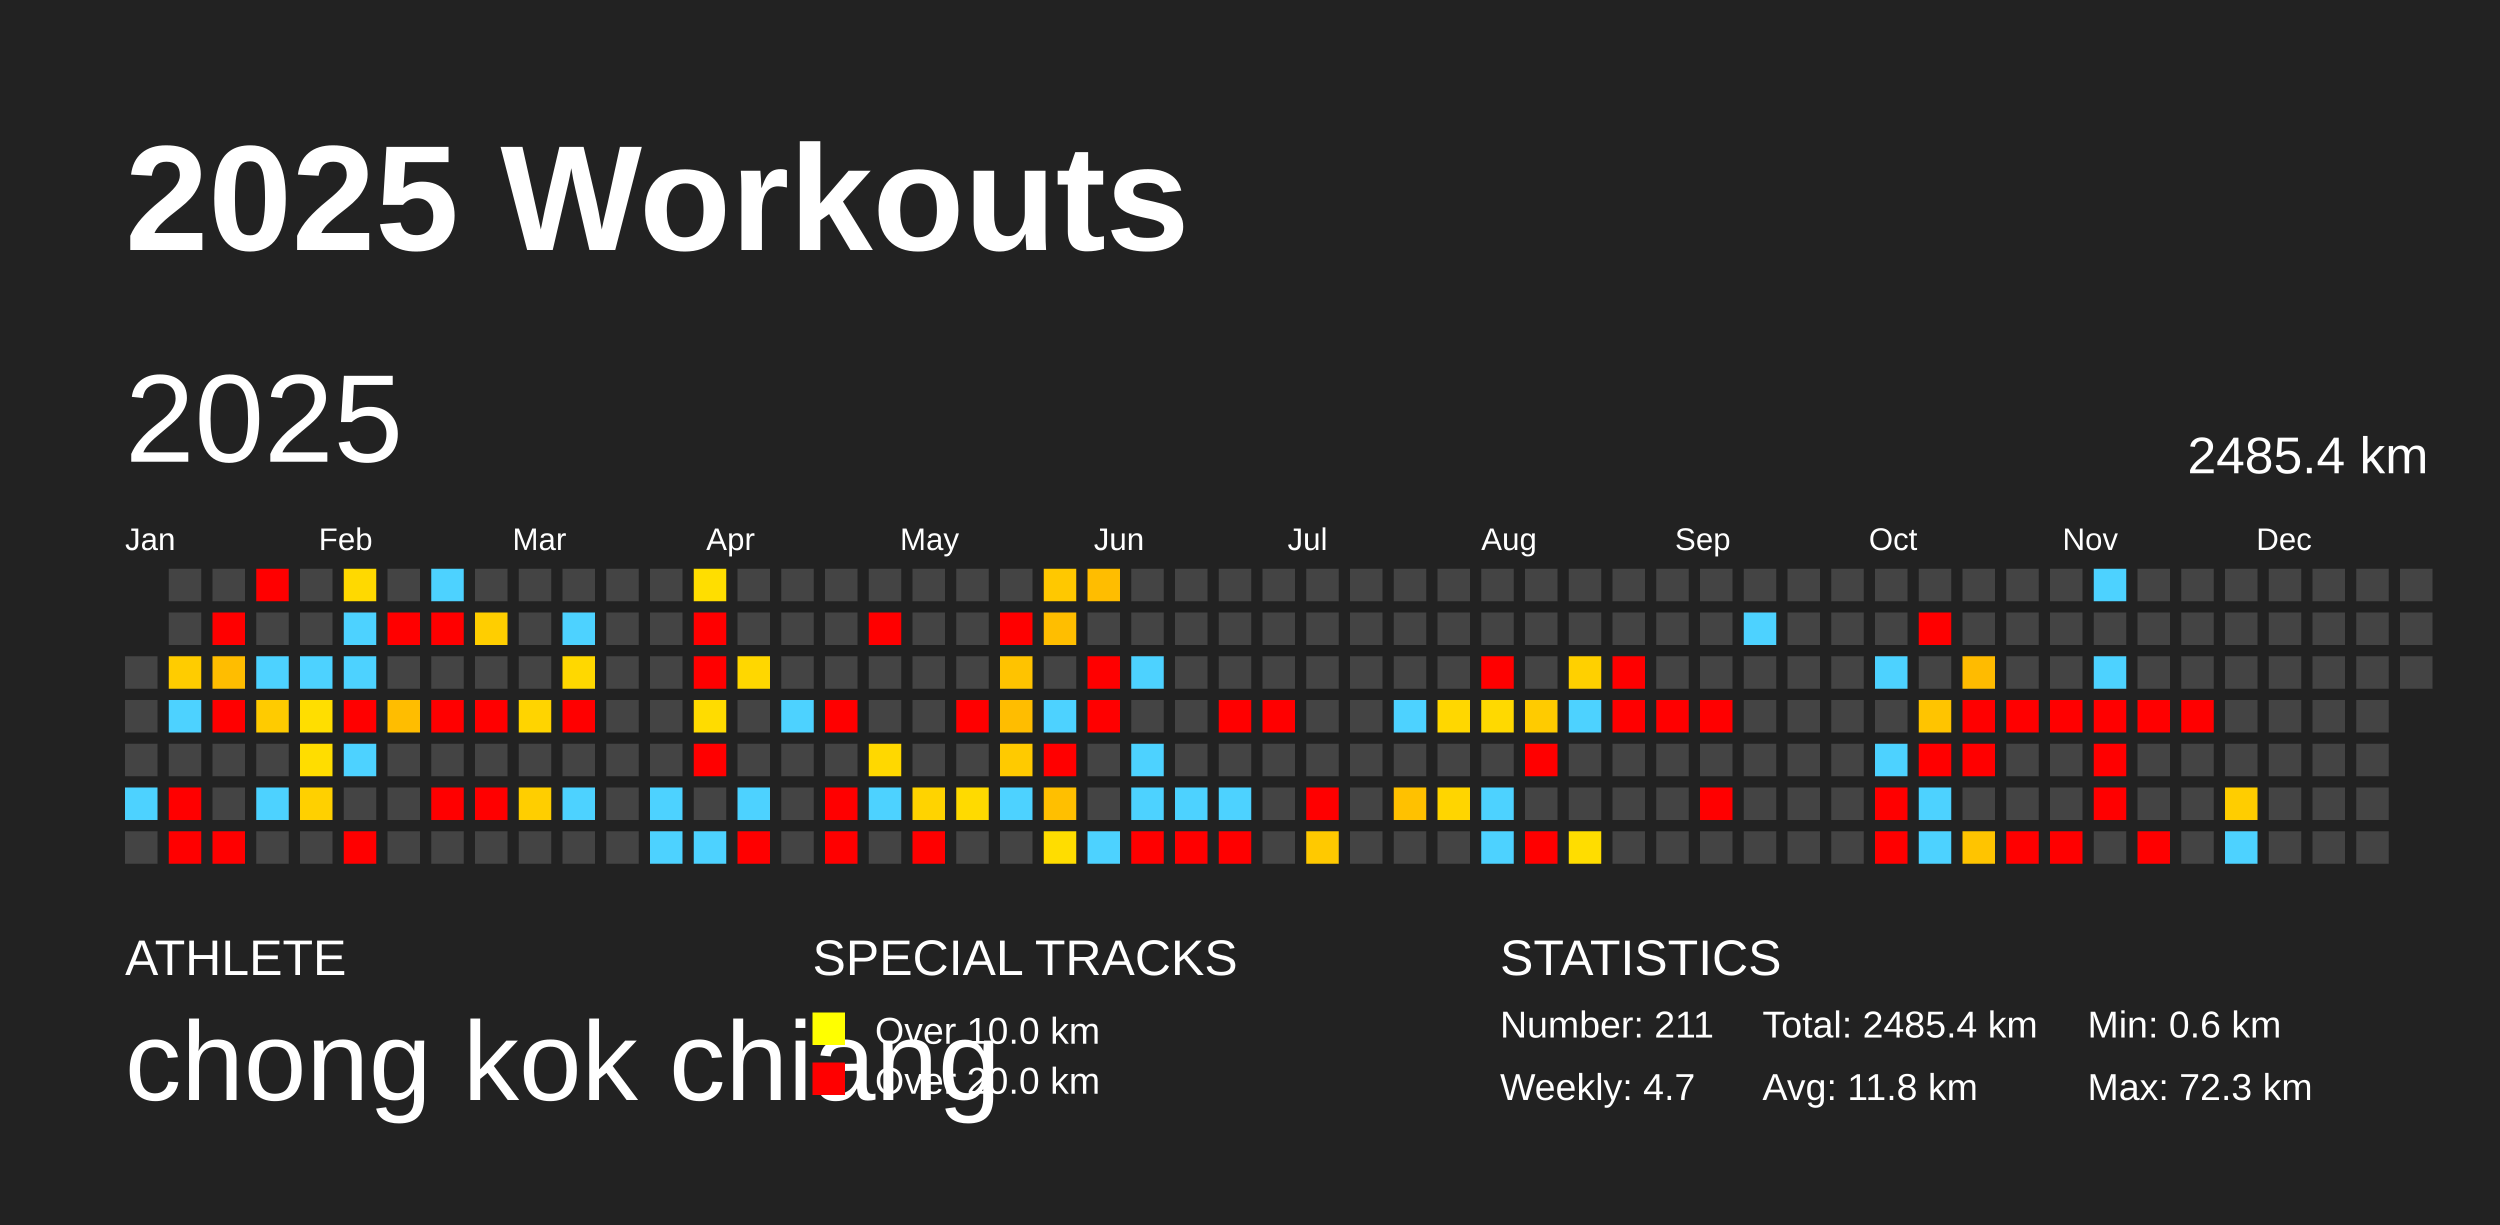
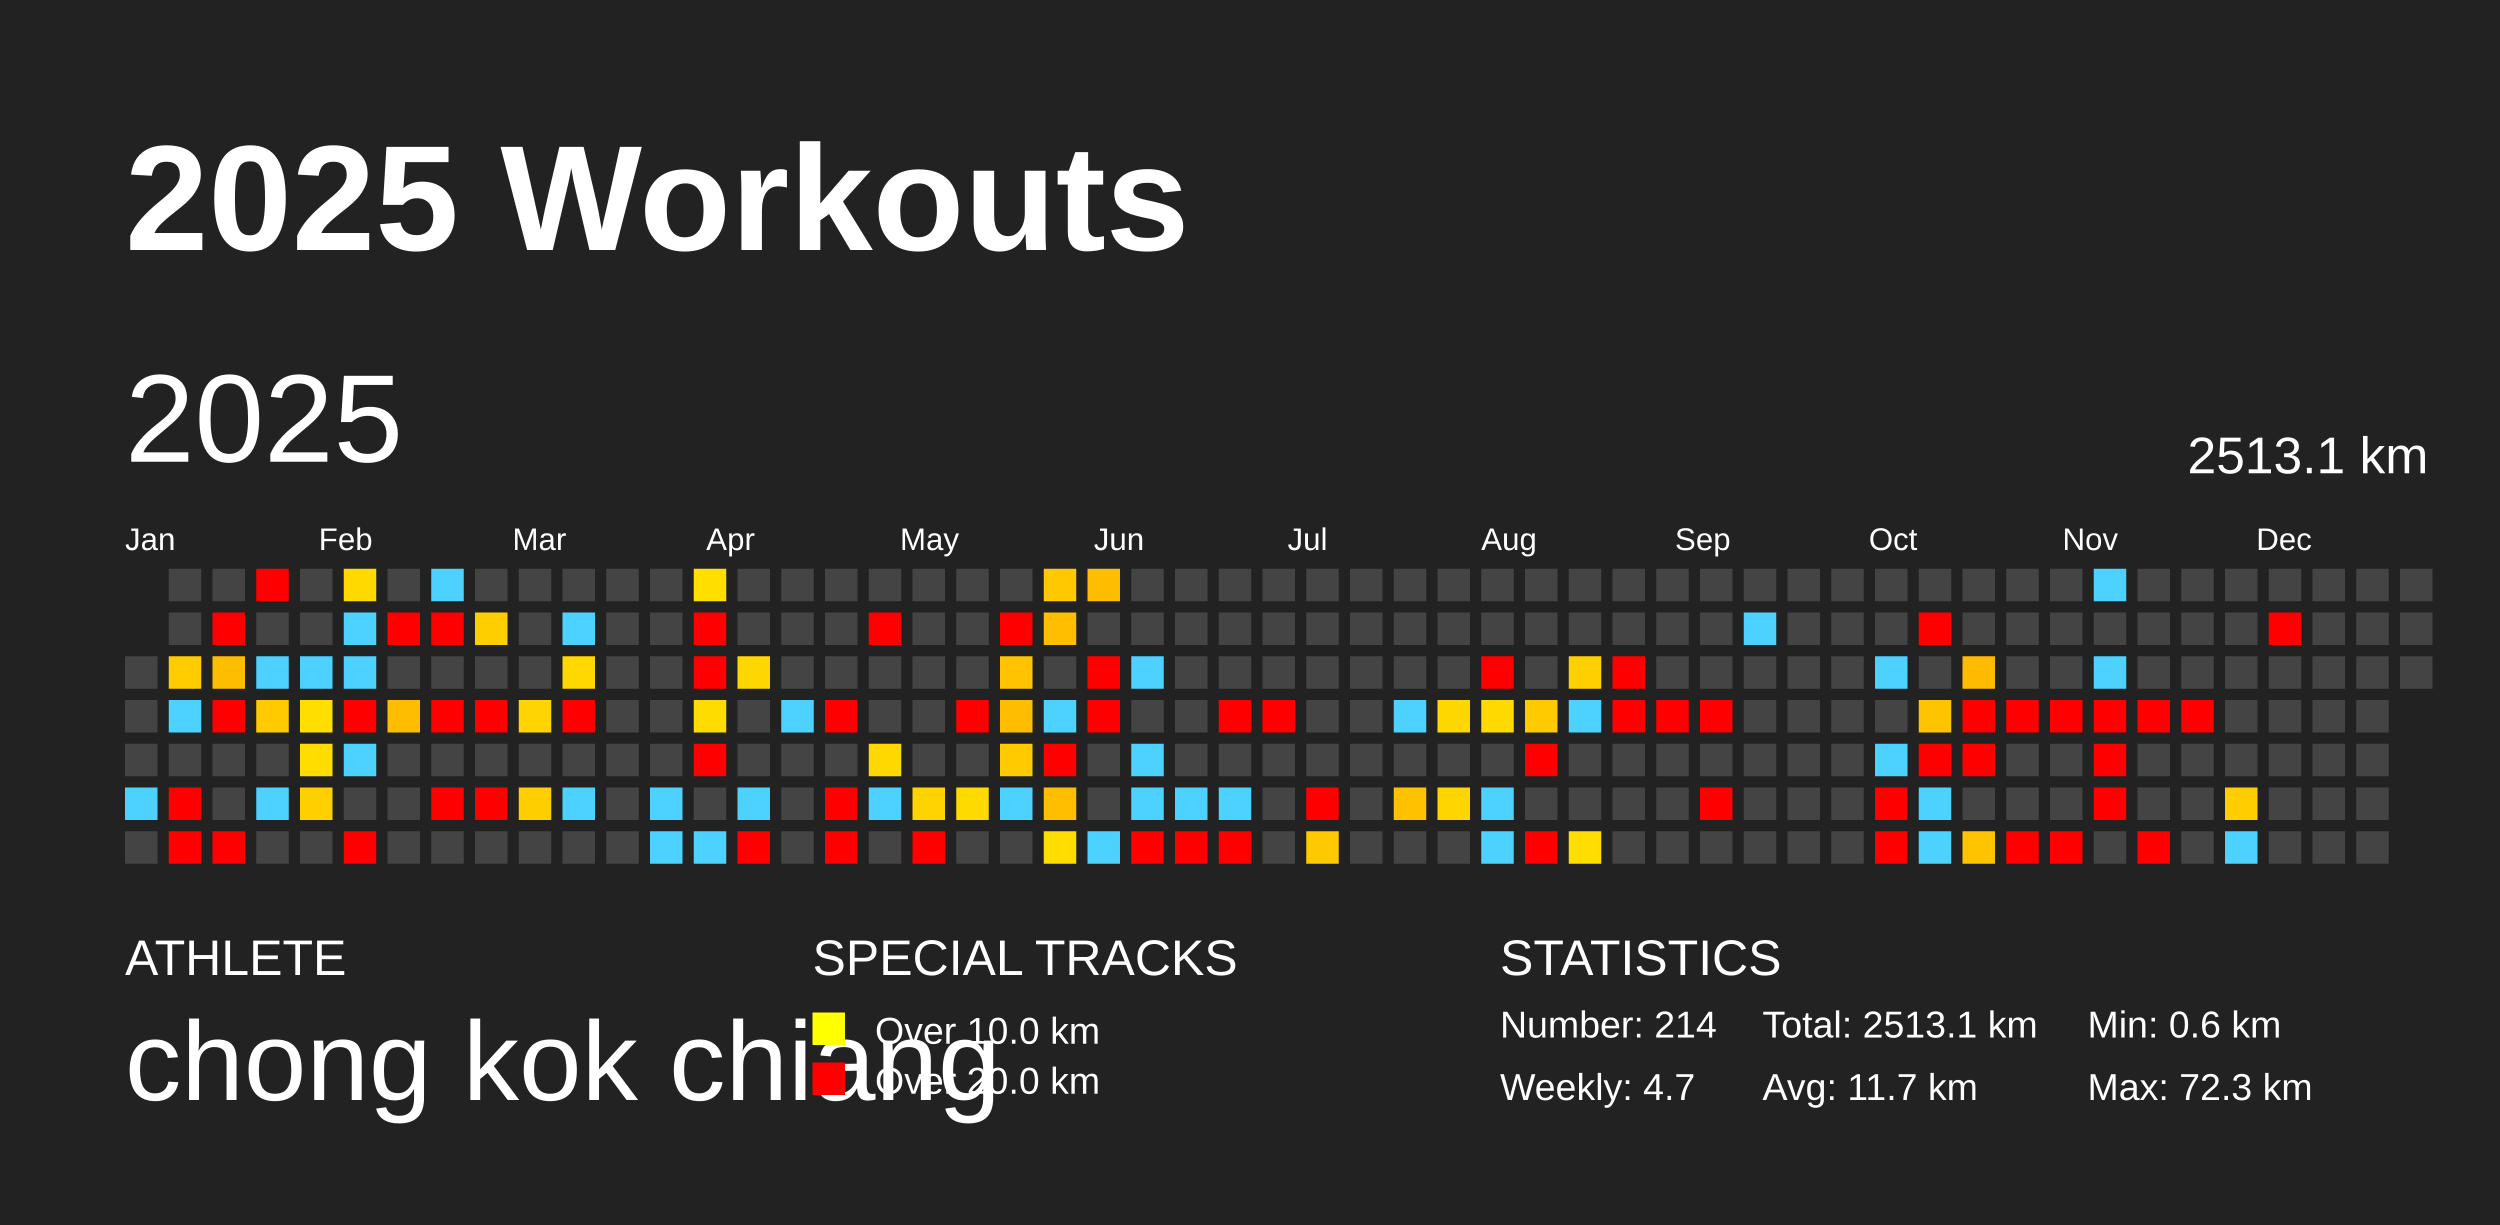
<svg xmlns="http://www.w3.org/2000/svg" baseProfile="full" height="98mm" version="1.1" viewBox="0,0,200,98" width="200mm">
  <defs />
  <rect fill="#222222" height="98" width="200" x="0" y="0" />
  <text fill="#FFFFFF" style="font-size:12px; font-family:Arial; font-weight:bold;" x="10" y="20">2025 Workouts</text>
  <text fill="#FFFFFF" style="font-size:4px; font-family:Arial" x="10" y="78">ATHLETE</text>
  <text fill="#FFFFFF" style="font-size:9px; font-family:Arial" x="10" y="88">chong kok chiang</text>
  <text fill="#FFFFFF" style="font-size:4px; font-family:Arial" x="65" y="78">SPECIAL TRACKS</text>
  <rect fill="yellow" height="2.6" width="2.6" x="65" y="81" />
  <text fill="#FFFFFF" style="font-size:3px; font-family:Arial" x="70" y="83.5">Over 10.0 km</text>
  <rect fill="red" height="2.6" width="2.6" x="65" y="85" />
  <text fill="#FFFFFF" style="font-size:3px; font-family:Arial" x="70" y="87.5">Over 20.0 km</text>
  <text fill="#FFFFFF" style="font-size:4px; font-family:Arial" x="120" y="78">STATISTICS</text>
-   <text fill="#FFFFFF" style="font-size:3px; font-family:Arial" x="120" y="83">Number: 211</text>
+   <text fill="#FFFFFF" style="font-size:3px; font-family:Arial" x="120" y="83">Number: 214</text>
  <text fill="#FFFFFF" style="font-size:3px; font-family:Arial" x="120" y="88">Weekly: 4.7</text>
-   <text fill="#FFFFFF" style="font-size:3px; font-family:Arial" x="141" y="83">Total: 2485.4 km</text>
-   <text fill="#FFFFFF" style="font-size:3px; font-family:Arial" x="141" y="88">Avg: 11.8 km</text>
+   <text fill="#FFFFFF" style="font-size:3px; font-family:Arial" x="141" y="83">Total: 2513.1 km</text>
+   <text fill="#FFFFFF" style="font-size:3px; font-family:Arial" x="141" y="88">Avg: 11.7 km</text>
  <text fill="#FFFFFF" style="font-size:3px; font-family:Arial" x="167" y="83">Min: 0.6 km</text>
  <text fill="#FFFFFF" style="font-size:3px; font-family:Arial" x="167" y="88">Max: 72.3 km</text>
  <text dominant-baseline="hanging" fill="#FFFFFF" style="font-size:10.0px; font-family:Arial;" x="10" y="30">2025</text>
-   <text dominant-baseline="hanging" fill="#FFFFFF" style="font-size:4.125px; font-family:Arial;" x="175" y="35">2485.4 km</text>
+   <text dominant-baseline="hanging" fill="#FFFFFF" style="font-size:4.125px; font-family:Arial;" x="175" y="35">2513.1 km</text>
  <text fill="#FFFFFF" style="font-size:2.5px; font-family:Arial" x="10.0" y="44">Jan</text>
  <text fill="#FFFFFF" style="font-size:2.5px; font-family:Arial" x="25.5" y="44">Feb</text>
  <text fill="#FFFFFF" style="font-size:2.5px; font-family:Arial" x="41.0" y="44">Mar</text>
  <text fill="#FFFFFF" style="font-size:2.5px; font-family:Arial" x="56.5" y="44">Apr</text>
  <text fill="#FFFFFF" style="font-size:2.5px; font-family:Arial" x="72.0" y="44">May</text>
  <text fill="#FFFFFF" style="font-size:2.5px; font-family:Arial" x="87.5" y="44">Jun</text>
  <text fill="#FFFFFF" style="font-size:2.5px; font-family:Arial" x="103.0" y="44">Jul</text>
  <text fill="#FFFFFF" style="font-size:2.5px; font-family:Arial" x="118.5" y="44">Aug</text>
  <text fill="#FFFFFF" style="font-size:2.5px; font-family:Arial" x="134.0" y="44">Sep</text>
  <text fill="#FFFFFF" style="font-size:2.5px; font-family:Arial" x="149.5" y="44">Oct</text>
  <text fill="#FFFFFF" style="font-size:2.5px; font-family:Arial" x="165.0" y="44">Nov</text>
  <text fill="#FFFFFF" style="font-size:2.5px; font-family:Arial" x="180.5" y="44">Dec</text>
  <rect fill="#444444" height="2.6" width="2.6" x="10.0" y="52.5" />
  <rect fill="#444444" height="2.6" width="2.6" x="10.0" y="56.0" />
  <rect fill="#444444" height="2.6" width="2.6" x="10.0" y="59.5" />
  <rect fill="#4dd2ff" height="2.6" width="2.6" x="10.0" y="63.0" />
  <rect fill="#444444" height="2.6" width="2.6" x="10.0" y="66.5" />
  <rect fill="#444444" height="2.6" width="2.6" x="13.5" y="45.5" />
  <rect fill="#444444" height="2.6" width="2.6" x="13.5" y="49.0" />
  <rect fill="#ffcc00" height="2.6" width="2.6" x="13.5" y="52.5" />
  <rect fill="#4dd2ff" height="2.6" width="2.6" x="13.5" y="56.0" />
  <rect fill="#444444" height="2.6" width="2.6" x="13.5" y="59.5" />
  <rect fill="red" height="2.6" width="2.6" x="13.5" y="63.0" />
  <rect fill="red" height="2.6" width="2.6" x="13.5" y="66.5" />
  <rect fill="#444444" height="2.6" width="2.6" x="17.0" y="45.5" />
  <rect fill="red" height="2.6" width="2.6" x="17.0" y="49.0" />
  <rect fill="#ffbd00" height="2.6" width="2.6" x="17.0" y="52.5" />
  <rect fill="red" height="2.6" width="2.6" x="17.0" y="56.0" />
  <rect fill="#444444" height="2.6" width="2.6" x="17.0" y="59.5" />
  <rect fill="#444444" height="2.6" width="2.6" x="17.0" y="63.0" />
  <rect fill="red" height="2.6" width="2.6" x="17.0" y="66.5" />
  <rect fill="red" height="2.6" width="2.6" x="20.5" y="45.5" />
  <rect fill="#444444" height="2.6" width="2.6" x="20.5" y="49.0" />
  <rect fill="#4dd2ff" height="2.6" width="2.6" x="20.5" y="52.5" />
  <rect fill="#ffcb00" height="2.6" width="2.6" x="20.5" y="56.0" />
  <rect fill="#444444" height="2.6" width="2.6" x="20.5" y="59.5" />
  <rect fill="#4dd2ff" height="2.6" width="2.6" x="20.5" y="63.0" />
  <rect fill="#444444" height="2.6" width="2.6" x="20.5" y="66.5" />
  <rect fill="#444444" height="2.6" width="2.6" x="24.0" y="45.5" />
  <rect fill="#444444" height="2.6" width="2.6" x="24.0" y="49.0" />
  <rect fill="#4dd2ff" height="2.6" width="2.6" x="24.0" y="52.5" />
  <rect fill="#ffde00" height="2.6" width="2.6" x="24.0" y="56.0" />
  <rect fill="#ffdd00" height="2.6" width="2.6" x="24.0" y="59.5" />
  <rect fill="#ffd000" height="2.6" width="2.6" x="24.0" y="63.0" />
  <rect fill="#444444" height="2.6" width="2.6" x="24.0" y="66.5" />
  <rect fill="#ffd900" height="2.6" width="2.6" x="27.5" y="45.5" />
  <rect fill="#4dd2ff" height="2.6" width="2.6" x="27.5" y="49.0" />
  <rect fill="#4dd2ff" height="2.6" width="2.6" x="27.5" y="52.5" />
  <rect fill="red" height="2.6" width="2.6" x="27.5" y="56.0" />
  <rect fill="#4dd2ff" height="2.6" width="2.6" x="27.5" y="59.5" />
  <rect fill="#444444" height="2.6" width="2.6" x="27.5" y="63.0" />
  <rect fill="red" height="2.6" width="2.6" x="27.5" y="66.5" />
  <rect fill="#444444" height="2.6" width="2.6" x="31.0" y="45.5" />
  <rect fill="red" height="2.6" width="2.6" x="31.0" y="49.0" />
  <rect fill="#444444" height="2.6" width="2.6" x="31.0" y="52.5" />
  <rect fill="#ffbd00" height="2.6" width="2.6" x="31.0" y="56.0" />
  <rect fill="#444444" height="2.6" width="2.6" x="31.0" y="59.5" />
  <rect fill="#444444" height="2.6" width="2.6" x="31.0" y="63.0" />
  <rect fill="#444444" height="2.6" width="2.6" x="31.0" y="66.5" />
  <rect fill="#4dd2ff" height="2.6" width="2.6" x="34.5" y="45.5" />
  <rect fill="red" height="2.6" width="2.6" x="34.5" y="49.0" />
  <rect fill="#444444" height="2.6" width="2.6" x="34.5" y="52.5" />
  <rect fill="red" height="2.6" width="2.6" x="34.5" y="56.0" />
  <rect fill="#444444" height="2.6" width="2.6" x="34.5" y="59.5" />
  <rect fill="red" height="2.6" width="2.6" x="34.5" y="63.0" />
  <rect fill="#444444" height="2.6" width="2.6" x="34.5" y="66.5" />
  <rect fill="#444444" height="2.6" width="2.6" x="38.0" y="45.5" />
  <rect fill="#ffce00" height="2.6" width="2.6" x="38.0" y="49.0" />
  <rect fill="#444444" height="2.6" width="2.6" x="38.0" y="52.5" />
  <rect fill="red" height="2.6" width="2.6" x="38.0" y="56.0" />
  <rect fill="#444444" height="2.6" width="2.6" x="38.0" y="59.5" />
  <rect fill="red" height="2.6" width="2.6" x="38.0" y="63.0" />
  <rect fill="#444444" height="2.6" width="2.6" x="38.0" y="66.5" />
  <rect fill="#444444" height="2.6" width="2.6" x="41.5" y="45.5" />
  <rect fill="#444444" height="2.6" width="2.6" x="41.5" y="49.0" />
  <rect fill="#444444" height="2.6" width="2.6" x="41.5" y="52.5" />
  <rect fill="#ffd400" height="2.6" width="2.6" x="41.5" y="56.0" />
  <rect fill="#444444" height="2.6" width="2.6" x="41.5" y="59.5" />
  <rect fill="#ffce00" height="2.6" width="2.6" x="41.5" y="63.0" />
  <rect fill="#444444" height="2.6" width="2.6" x="41.5" y="66.5" />
  <rect fill="#444444" height="2.6" width="2.6" x="45.0" y="45.5" />
  <rect fill="#4dd2ff" height="2.6" width="2.6" x="45.0" y="49.0" />
  <rect fill="#ffd800" height="2.6" width="2.6" x="45.0" y="52.5" />
  <rect fill="red" height="2.6" width="2.6" x="45.0" y="56.0" />
  <rect fill="#444444" height="2.6" width="2.6" x="45.0" y="59.5" />
  <rect fill="#4dd2ff" height="2.6" width="2.6" x="45.0" y="63.0" />
  <rect fill="#444444" height="2.6" width="2.6" x="45.0" y="66.5" />
  <rect fill="#444444" height="2.6" width="2.6" x="48.5" y="45.5" />
  <rect fill="#444444" height="2.6" width="2.6" x="48.5" y="49.0" />
  <rect fill="#444444" height="2.6" width="2.6" x="48.5" y="52.5" />
  <rect fill="#444444" height="2.6" width="2.6" x="48.5" y="56.0" />
  <rect fill="#444444" height="2.6" width="2.6" x="48.5" y="59.5" />
  <rect fill="#444444" height="2.6" width="2.6" x="48.5" y="63.0" />
  <rect fill="#444444" height="2.6" width="2.6" x="48.5" y="66.5" />
  <rect fill="#444444" height="2.6" width="2.6" x="52.0" y="45.5" />
  <rect fill="#444444" height="2.6" width="2.6" x="52.0" y="49.0" />
  <rect fill="#444444" height="2.6" width="2.6" x="52.0" y="52.5" />
  <rect fill="#444444" height="2.6" width="2.6" x="52.0" y="56.0" />
  <rect fill="#444444" height="2.6" width="2.6" x="52.0" y="59.5" />
  <rect fill="#4dd2ff" height="2.6" width="2.6" x="52.0" y="63.0" />
  <rect fill="#4dd2ff" height="2.6" width="2.6" x="52.0" y="66.5" />
  <rect fill="#ffde00" height="2.6" width="2.6" x="55.5" y="45.5" />
  <rect fill="red" height="2.6" width="2.6" x="55.5" y="49.0" />
  <rect fill="red" height="2.6" width="2.6" x="55.5" y="52.5" />
  <rect fill="#ffdc00" height="2.6" width="2.6" x="55.5" y="56.0" />
  <rect fill="red" height="2.6" width="2.6" x="55.5" y="59.5" />
  <rect fill="#444444" height="2.6" width="2.6" x="55.5" y="63.0" />
  <rect fill="#4dd2ff" height="2.6" width="2.6" x="55.5" y="66.5" />
  <rect fill="#444444" height="2.6" width="2.6" x="59.0" y="45.5" />
  <rect fill="#444444" height="2.6" width="2.6" x="59.0" y="49.0" />
  <rect fill="#ffd700" height="2.6" width="2.6" x="59.0" y="52.5" />
  <rect fill="#444444" height="2.6" width="2.6" x="59.0" y="56.0" />
  <rect fill="#444444" height="2.6" width="2.6" x="59.0" y="59.5" />
  <rect fill="#4dd2ff" height="2.6" width="2.6" x="59.0" y="63.0" />
  <rect fill="red" height="2.6" width="2.6" x="59.0" y="66.5" />
  <rect fill="#444444" height="2.6" width="2.6" x="62.5" y="45.5" />
  <rect fill="#444444" height="2.6" width="2.6" x="62.5" y="49.0" />
  <rect fill="#444444" height="2.6" width="2.6" x="62.5" y="52.5" />
  <rect fill="#4dd2ff" height="2.6" width="2.6" x="62.5" y="56.0" />
  <rect fill="#444444" height="2.6" width="2.6" x="62.5" y="59.5" />
  <rect fill="#444444" height="2.6" width="2.6" x="62.5" y="63.0" />
  <rect fill="#444444" height="2.6" width="2.6" x="62.5" y="66.5" />
  <rect fill="#444444" height="2.6" width="2.6" x="66.0" y="45.5" />
  <rect fill="#444444" height="2.6" width="2.6" x="66.0" y="49.0" />
  <rect fill="#444444" height="2.6" width="2.6" x="66.0" y="52.5" />
  <rect fill="red" height="2.6" width="2.6" x="66.0" y="56.0" />
  <rect fill="#444444" height="2.6" width="2.6" x="66.0" y="59.5" />
  <rect fill="red" height="2.6" width="2.6" x="66.0" y="63.0" />
  <rect fill="red" height="2.6" width="2.6" x="66.0" y="66.5" />
  <rect fill="#444444" height="2.6" width="2.6" x="69.5" y="45.5" />
  <rect fill="red" height="2.6" width="2.6" x="69.5" y="49.0" />
  <rect fill="#444444" height="2.6" width="2.6" x="69.5" y="52.5" />
  <rect fill="#444444" height="2.6" width="2.6" x="69.5" y="56.0" />
  <rect fill="#ffd800" height="2.6" width="2.6" x="69.5" y="59.5" />
  <rect fill="#4dd2ff" height="2.6" width="2.6" x="69.5" y="63.0" />
  <rect fill="#444444" height="2.6" width="2.6" x="69.5" y="66.5" />
  <rect fill="#444444" height="2.6" width="2.6" x="73.0" y="45.5" />
  <rect fill="#444444" height="2.6" width="2.6" x="73.0" y="49.0" />
  <rect fill="#444444" height="2.6" width="2.6" x="73.0" y="52.5" />
  <rect fill="#444444" height="2.6" width="2.6" x="73.0" y="56.0" />
  <rect fill="#444444" height="2.6" width="2.6" x="73.0" y="59.5" />
  <rect fill="#ffd300" height="2.6" width="2.6" x="73.0" y="63.0" />
  <rect fill="red" height="2.6" width="2.6" x="73.0" y="66.5" />
  <rect fill="#444444" height="2.6" width="2.6" x="76.5" y="45.5" />
  <rect fill="#444444" height="2.6" width="2.6" x="76.5" y="49.0" />
  <rect fill="#444444" height="2.6" width="2.6" x="76.5" y="52.5" />
  <rect fill="red" height="2.6" width="2.6" x="76.5" y="56.0" />
  <rect fill="#444444" height="2.6" width="2.6" x="76.5" y="59.5" />
  <rect fill="#ffda00" height="2.6" width="2.6" x="76.5" y="63.0" />
  <rect fill="#444444" height="2.6" width="2.6" x="76.5" y="66.5" />
  <rect fill="#444444" height="2.6" width="2.6" x="80.0" y="45.5" />
  <rect fill="red" height="2.6" width="2.6" x="80.0" y="49.0" />
  <rect fill="#ffc300" height="2.6" width="2.6" x="80.0" y="52.5" />
  <rect fill="#ffbd00" height="2.6" width="2.6" x="80.0" y="56.0" />
  <rect fill="#ffca00" height="2.6" width="2.6" x="80.0" y="59.5" />
  <rect fill="#4dd2ff" height="2.6" width="2.6" x="80.0" y="63.0" />
  <rect fill="#444444" height="2.6" width="2.6" x="80.0" y="66.5" />
  <rect fill="#ffc800" height="2.6" width="2.6" x="83.5" y="45.5" />
  <rect fill="#ffbe00" height="2.6" width="2.6" x="83.5" y="49.0" />
  <rect fill="#444444" height="2.6" width="2.6" x="83.5" y="52.5" />
  <rect fill="#4dd2ff" height="2.6" width="2.6" x="83.5" y="56.0" />
  <rect fill="red" height="2.6" width="2.6" x="83.5" y="59.5" />
  <rect fill="#ffbf00" height="2.6" width="2.6" x="83.5" y="63.0" />
  <rect fill="#ffdd00" height="2.6" width="2.6" x="83.5" y="66.5" />
  <rect fill="#ffbd00" height="2.6" width="2.6" x="87.0" y="45.5" />
  <rect fill="#444444" height="2.6" width="2.6" x="87.0" y="49.0" />
  <rect fill="red" height="2.6" width="2.6" x="87.0" y="52.5" />
  <rect fill="red" height="2.6" width="2.6" x="87.0" y="56.0" />
  <rect fill="#444444" height="2.6" width="2.6" x="87.0" y="59.5" />
  <rect fill="#444444" height="2.6" width="2.6" x="87.0" y="63.0" />
  <rect fill="#4dd2ff" height="2.6" width="2.6" x="87.0" y="66.5" />
  <rect fill="#444444" height="2.6" width="2.6" x="90.5" y="45.5" />
  <rect fill="#444444" height="2.6" width="2.6" x="90.5" y="49.0" />
  <rect fill="#4dd2ff" height="2.6" width="2.6" x="90.5" y="52.5" />
  <rect fill="#444444" height="2.6" width="2.6" x="90.5" y="56.0" />
  <rect fill="#4dd2ff" height="2.6" width="2.6" x="90.5" y="59.5" />
  <rect fill="#4dd2ff" height="2.6" width="2.6" x="90.5" y="63.0" />
  <rect fill="red" height="2.6" width="2.6" x="90.5" y="66.5" />
  <rect fill="#444444" height="2.6" width="2.6" x="94.0" y="45.5" />
  <rect fill="#444444" height="2.6" width="2.6" x="94.0" y="49.0" />
  <rect fill="#444444" height="2.6" width="2.6" x="94.0" y="52.5" />
  <rect fill="#444444" height="2.6" width="2.6" x="94.0" y="56.0" />
  <rect fill="#444444" height="2.6" width="2.6" x="94.0" y="59.5" />
  <rect fill="#4dd2ff" height="2.6" width="2.6" x="94.0" y="63.0" />
  <rect fill="red" height="2.6" width="2.6" x="94.0" y="66.5" />
  <rect fill="#444444" height="2.6" width="2.6" x="97.5" y="45.5" />
  <rect fill="#444444" height="2.6" width="2.6" x="97.5" y="49.0" />
  <rect fill="#444444" height="2.6" width="2.6" x="97.5" y="52.5" />
  <rect fill="red" height="2.6" width="2.6" x="97.5" y="56.0" />
  <rect fill="#444444" height="2.6" width="2.6" x="97.5" y="59.5" />
  <rect fill="#4dd2ff" height="2.6" width="2.6" x="97.5" y="63.0" />
  <rect fill="red" height="2.6" width="2.6" x="97.5" y="66.5" />
  <rect fill="#444444" height="2.6" width="2.6" x="101.0" y="45.5" />
  <rect fill="#444444" height="2.6" width="2.6" x="101.0" y="49.0" />
  <rect fill="#444444" height="2.6" width="2.6" x="101.0" y="52.5" />
  <rect fill="red" height="2.6" width="2.6" x="101.0" y="56.0" />
  <rect fill="#444444" height="2.6" width="2.6" x="101.0" y="59.5" />
  <rect fill="#444444" height="2.6" width="2.6" x="101.0" y="63.0" />
  <rect fill="#444444" height="2.6" width="2.6" x="101.0" y="66.5" />
  <rect fill="#444444" height="2.6" width="2.6" x="104.5" y="45.5" />
  <rect fill="#444444" height="2.6" width="2.6" x="104.5" y="49.0" />
  <rect fill="#444444" height="2.6" width="2.6" x="104.5" y="52.5" />
  <rect fill="#444444" height="2.6" width="2.6" x="104.5" y="56.0" />
  <rect fill="#444444" height="2.6" width="2.6" x="104.5" y="59.5" />
  <rect fill="red" height="2.6" width="2.6" x="104.5" y="63.0" />
  <rect fill="#ffc900" height="2.6" width="2.6" x="104.5" y="66.5" />
  <rect fill="#444444" height="2.6" width="2.6" x="108.0" y="45.5" />
  <rect fill="#444444" height="2.6" width="2.6" x="108.0" y="49.0" />
  <rect fill="#444444" height="2.6" width="2.6" x="108.0" y="52.5" />
  <rect fill="#444444" height="2.6" width="2.6" x="108.0" y="56.0" />
  <rect fill="#444444" height="2.6" width="2.6" x="108.0" y="59.5" />
  <rect fill="#444444" height="2.6" width="2.6" x="108.0" y="63.0" />
  <rect fill="#444444" height="2.6" width="2.6" x="108.0" y="66.5" />
  <rect fill="#444444" height="2.6" width="2.6" x="111.5" y="45.5" />
  <rect fill="#444444" height="2.6" width="2.6" x="111.5" y="49.0" />
  <rect fill="#444444" height="2.6" width="2.6" x="111.5" y="52.5" />
  <rect fill="#4dd2ff" height="2.6" width="2.6" x="111.5" y="56.0" />
  <rect fill="#444444" height="2.6" width="2.6" x="111.5" y="59.5" />
  <rect fill="#ffc100" height="2.6" width="2.6" x="111.5" y="63.0" />
  <rect fill="#444444" height="2.6" width="2.6" x="111.5" y="66.5" />
  <rect fill="#444444" height="2.6" width="2.6" x="115.0" y="45.5" />
  <rect fill="#444444" height="2.6" width="2.6" x="115.0" y="49.0" />
  <rect fill="#444444" height="2.6" width="2.6" x="115.0" y="52.5" />
  <rect fill="#ffd700" height="2.6" width="2.6" x="115.0" y="56.0" />
  <rect fill="#444444" height="2.6" width="2.6" x="115.0" y="59.5" />
  <rect fill="#ffd500" height="2.6" width="2.6" x="115.0" y="63.0" />
  <rect fill="#444444" height="2.6" width="2.6" x="115.0" y="66.5" />
  <rect fill="#444444" height="2.6" width="2.6" x="118.5" y="45.5" />
  <rect fill="#444444" height="2.6" width="2.6" x="118.5" y="49.0" />
  <rect fill="red" height="2.6" width="2.6" x="118.5" y="52.5" />
  <rect fill="#ffd900" height="2.6" width="2.6" x="118.5" y="56.0" />
  <rect fill="#444444" height="2.6" width="2.6" x="118.5" y="59.5" />
  <rect fill="#4dd2ff" height="2.6" width="2.6" x="118.5" y="63.0" />
  <rect fill="#4dd2ff" height="2.6" width="2.6" x="118.5" y="66.5" />
  <rect fill="#444444" height="2.6" width="2.6" x="122.0" y="45.5" />
  <rect fill="#444444" height="2.6" width="2.6" x="122.0" y="49.0" />
  <rect fill="#444444" height="2.6" width="2.6" x="122.0" y="52.5" />
  <rect fill="#ffcb00" height="2.6" width="2.6" x="122.0" y="56.0" />
  <rect fill="red" height="2.6" width="2.6" x="122.0" y="59.5" />
  <rect fill="#444444" height="2.6" width="2.6" x="122.0" y="63.0" />
  <rect fill="red" height="2.6" width="2.6" x="122.0" y="66.5" />
  <rect fill="#444444" height="2.6" width="2.6" x="125.5" y="45.5" />
  <rect fill="#444444" height="2.6" width="2.6" x="125.5" y="49.0" />
  <rect fill="#ffd000" height="2.6" width="2.6" x="125.5" y="52.5" />
  <rect fill="#4dd2ff" height="2.6" width="2.6" x="125.5" y="56.0" />
  <rect fill="#444444" height="2.6" width="2.6" x="125.5" y="59.5" />
  <rect fill="#444444" height="2.6" width="2.6" x="125.5" y="63.0" />
  <rect fill="#ffdd00" height="2.6" width="2.6" x="125.5" y="66.5" />
  <rect fill="#444444" height="2.6" width="2.6" x="129.0" y="45.5" />
  <rect fill="#444444" height="2.6" width="2.6" x="129.0" y="49.0" />
  <rect fill="red" height="2.6" width="2.6" x="129.0" y="52.5" />
  <rect fill="red" height="2.6" width="2.6" x="129.0" y="56.0" />
  <rect fill="#444444" height="2.6" width="2.6" x="129.0" y="59.5" />
  <rect fill="#444444" height="2.6" width="2.6" x="129.0" y="63.0" />
  <rect fill="#444444" height="2.6" width="2.6" x="129.0" y="66.5" />
  <rect fill="#444444" height="2.6" width="2.6" x="132.5" y="45.5" />
  <rect fill="#444444" height="2.6" width="2.6" x="132.5" y="49.0" />
  <rect fill="#444444" height="2.6" width="2.6" x="132.5" y="52.5" />
  <rect fill="red" height="2.6" width="2.6" x="132.5" y="56.0" />
  <rect fill="#444444" height="2.6" width="2.6" x="132.5" y="59.5" />
  <rect fill="#444444" height="2.6" width="2.6" x="132.5" y="63.0" />
  <rect fill="#444444" height="2.6" width="2.6" x="132.5" y="66.5" />
  <rect fill="#444444" height="2.6" width="2.6" x="136.0" y="45.5" />
  <rect fill="#444444" height="2.6" width="2.6" x="136.0" y="49.0" />
  <rect fill="#444444" height="2.6" width="2.6" x="136.0" y="52.5" />
  <rect fill="red" height="2.6" width="2.6" x="136.0" y="56.0" />
  <rect fill="#444444" height="2.6" width="2.6" x="136.0" y="59.5" />
  <rect fill="red" height="2.6" width="2.6" x="136.0" y="63.0" />
  <rect fill="#444444" height="2.6" width="2.6" x="136.0" y="66.5" />
  <rect fill="#444444" height="2.6" width="2.6" x="139.5" y="45.5" />
  <rect fill="#4dd2ff" height="2.6" width="2.6" x="139.5" y="49.0" />
  <rect fill="#444444" height="2.6" width="2.6" x="139.5" y="52.5" />
  <rect fill="#444444" height="2.6" width="2.6" x="139.5" y="56.0" />
  <rect fill="#444444" height="2.6" width="2.6" x="139.5" y="59.5" />
  <rect fill="#444444" height="2.6" width="2.6" x="139.5" y="63.0" />
  <rect fill="#444444" height="2.6" width="2.6" x="139.5" y="66.5" />
  <rect fill="#444444" height="2.6" width="2.6" x="143.0" y="45.5" />
  <rect fill="#444444" height="2.6" width="2.6" x="143.0" y="49.0" />
  <rect fill="#444444" height="2.6" width="2.6" x="143.0" y="52.5" />
  <rect fill="#444444" height="2.6" width="2.6" x="143.0" y="56.0" />
  <rect fill="#444444" height="2.6" width="2.6" x="143.0" y="59.5" />
  <rect fill="#444444" height="2.6" width="2.6" x="143.0" y="63.0" />
  <rect fill="#444444" height="2.6" width="2.6" x="143.0" y="66.5" />
  <rect fill="#444444" height="2.6" width="2.6" x="146.5" y="45.5" />
  <rect fill="#444444" height="2.6" width="2.6" x="146.5" y="49.0" />
  <rect fill="#444444" height="2.6" width="2.6" x="146.5" y="52.5" />
  <rect fill="#444444" height="2.6" width="2.6" x="146.5" y="56.0" />
  <rect fill="#444444" height="2.6" width="2.6" x="146.5" y="59.5" />
  <rect fill="#444444" height="2.6" width="2.6" x="146.5" y="63.0" />
  <rect fill="#444444" height="2.6" width="2.6" x="146.5" y="66.5" />
  <rect fill="#444444" height="2.6" width="2.6" x="150.0" y="45.5" />
  <rect fill="#444444" height="2.6" width="2.6" x="150.0" y="49.0" />
  <rect fill="#4dd2ff" height="2.6" width="2.6" x="150.0" y="52.5" />
  <rect fill="#444444" height="2.6" width="2.6" x="150.0" y="56.0" />
  <rect fill="#4dd2ff" height="2.6" width="2.6" x="150.0" y="59.5" />
  <rect fill="red" height="2.6" width="2.6" x="150.0" y="63.0" />
  <rect fill="red" height="2.6" width="2.6" x="150.0" y="66.5" />
  <rect fill="#444444" height="2.6" width="2.6" x="153.5" y="45.5" />
  <rect fill="red" height="2.6" width="2.6" x="153.5" y="49.0" />
  <rect fill="#444444" height="2.6" width="2.6" x="153.5" y="52.5" />
  <rect fill="#ffc400" height="2.6" width="2.6" x="153.5" y="56.0" />
  <rect fill="red" height="2.6" width="2.6" x="153.5" y="59.5" />
  <rect fill="#4dd2ff" height="2.6" width="2.6" x="153.5" y="63.0" />
  <rect fill="#4dd2ff" height="2.6" width="2.6" x="153.5" y="66.5" />
  <rect fill="#444444" height="2.6" width="2.6" x="157.0" y="45.5" />
  <rect fill="#444444" height="2.6" width="2.6" x="157.0" y="49.0" />
  <rect fill="#ffbb00" height="2.6" width="2.6" x="157.0" y="52.5" />
  <rect fill="red" height="2.6" width="2.6" x="157.0" y="56.0" />
  <rect fill="red" height="2.6" width="2.6" x="157.0" y="59.5" />
  <rect fill="#444444" height="2.6" width="2.6" x="157.0" y="63.0" />
  <rect fill="#ffc400" height="2.6" width="2.6" x="157.0" y="66.5" />
  <rect fill="#444444" height="2.6" width="2.6" x="160.5" y="45.5" />
  <rect fill="#444444" height="2.6" width="2.6" x="160.5" y="49.0" />
  <rect fill="#444444" height="2.6" width="2.6" x="160.5" y="52.5" />
  <rect fill="red" height="2.6" width="2.6" x="160.5" y="56.0" />
  <rect fill="#444444" height="2.6" width="2.6" x="160.5" y="59.5" />
  <rect fill="#444444" height="2.6" width="2.6" x="160.5" y="63.0" />
  <rect fill="red" height="2.6" width="2.6" x="160.5" y="66.5" />
  <rect fill="#444444" height="2.6" width="2.6" x="164.0" y="45.5" />
  <rect fill="#444444" height="2.6" width="2.6" x="164.0" y="49.0" />
  <rect fill="#444444" height="2.6" width="2.6" x="164.0" y="52.5" />
  <rect fill="red" height="2.6" width="2.6" x="164.0" y="56.0" />
  <rect fill="#444444" height="2.6" width="2.6" x="164.0" y="59.5" />
  <rect fill="#444444" height="2.6" width="2.6" x="164.0" y="63.0" />
  <rect fill="red" height="2.6" width="2.6" x="164.0" y="66.5" />
  <rect fill="#4dd2ff" height="2.6" width="2.6" x="167.5" y="45.5" />
  <rect fill="#444444" height="2.6" width="2.6" x="167.5" y="49.0" />
  <rect fill="#4dd2ff" height="2.6" width="2.6" x="167.5" y="52.5" />
  <rect fill="red" height="2.6" width="2.6" x="167.5" y="56.0" />
  <rect fill="red" height="2.6" width="2.6" x="167.5" y="59.5" />
  <rect fill="red" height="2.6" width="2.6" x="167.5" y="63.0" />
  <rect fill="#444444" height="2.6" width="2.6" x="167.5" y="66.5" />
  <rect fill="#444444" height="2.6" width="2.6" x="171.0" y="45.5" />
  <rect fill="#444444" height="2.6" width="2.6" x="171.0" y="49.0" />
  <rect fill="#444444" height="2.6" width="2.6" x="171.0" y="52.5" />
  <rect fill="red" height="2.6" width="2.6" x="171.0" y="56.0" />
  <rect fill="#444444" height="2.6" width="2.6" x="171.0" y="59.5" />
  <rect fill="#444444" height="2.6" width="2.6" x="171.0" y="63.0" />
  <rect fill="red" height="2.6" width="2.6" x="171.0" y="66.5" />
  <rect fill="#444444" height="2.6" width="2.6" x="174.5" y="45.5" />
  <rect fill="#444444" height="2.6" width="2.6" x="174.5" y="49.0" />
  <rect fill="#444444" height="2.6" width="2.6" x="174.5" y="52.5" />
  <rect fill="red" height="2.6" width="2.6" x="174.5" y="56.0" />
  <rect fill="#444444" height="2.6" width="2.6" x="174.5" y="59.5" />
  <rect fill="#444444" height="2.6" width="2.6" x="174.5" y="63.0" />
  <rect fill="#444444" height="2.6" width="2.6" x="174.5" y="66.5" />
  <rect fill="#444444" height="2.6" width="2.6" x="178.0" y="45.5" />
  <rect fill="#444444" height="2.6" width="2.6" x="178.0" y="49.0" />
  <rect fill="#444444" height="2.6" width="2.6" x="178.0" y="52.5" />
  <rect fill="#444444" height="2.6" width="2.6" x="178.0" y="56.0" />
  <rect fill="#444444" height="2.6" width="2.6" x="178.0" y="59.5" />
  <rect fill="#ffcd00" height="2.6" width="2.6" x="178.0" y="63.0" />
  <rect fill="#4dd2ff" height="2.6" width="2.6" x="178.0" y="66.5" />
  <rect fill="#444444" height="2.6" width="2.6" x="181.5" y="45.5" />
-   <rect fill="#444444" height="2.6" width="2.6" x="181.5" y="49.0" />
+   <rect fill="red" height="2.6" width="2.6" x="181.5" y="49.0" />
  <rect fill="#444444" height="2.6" width="2.6" x="181.5" y="52.5" />
  <rect fill="#444444" height="2.6" width="2.6" x="181.5" y="56.0" />
  <rect fill="#444444" height="2.6" width="2.6" x="181.5" y="59.5" />
  <rect fill="#444444" height="2.6" width="2.6" x="181.5" y="63.0" />
  <rect fill="#444444" height="2.6" width="2.6" x="181.5" y="66.5" />
  <rect fill="#444444" height="2.6" width="2.6" x="185.0" y="45.5" />
  <rect fill="#444444" height="2.6" width="2.6" x="185.0" y="49.0" />
  <rect fill="#444444" height="2.6" width="2.6" x="185.0" y="52.5" />
  <rect fill="#444444" height="2.6" width="2.6" x="185.0" y="56.0" />
  <rect fill="#444444" height="2.6" width="2.6" x="185.0" y="59.5" />
  <rect fill="#444444" height="2.6" width="2.6" x="185.0" y="63.0" />
  <rect fill="#444444" height="2.6" width="2.6" x="185.0" y="66.5" />
  <rect fill="#444444" height="2.6" width="2.6" x="188.5" y="45.5" />
  <rect fill="#444444" height="2.6" width="2.6" x="188.5" y="49.0" />
  <rect fill="#444444" height="2.6" width="2.6" x="188.5" y="52.5" />
  <rect fill="#444444" height="2.6" width="2.6" x="188.5" y="56.0" />
  <rect fill="#444444" height="2.6" width="2.6" x="188.5" y="59.5" />
  <rect fill="#444444" height="2.6" width="2.6" x="188.5" y="63.0" />
  <rect fill="#444444" height="2.6" width="2.6" x="188.5" y="66.5" />
  <rect fill="#444444" height="2.6" width="2.6" x="192.0" y="45.5" />
  <rect fill="#444444" height="2.6" width="2.6" x="192.0" y="49.0" />
  <rect fill="#444444" height="2.6" width="2.6" x="192.0" y="52.5" />
</svg>
